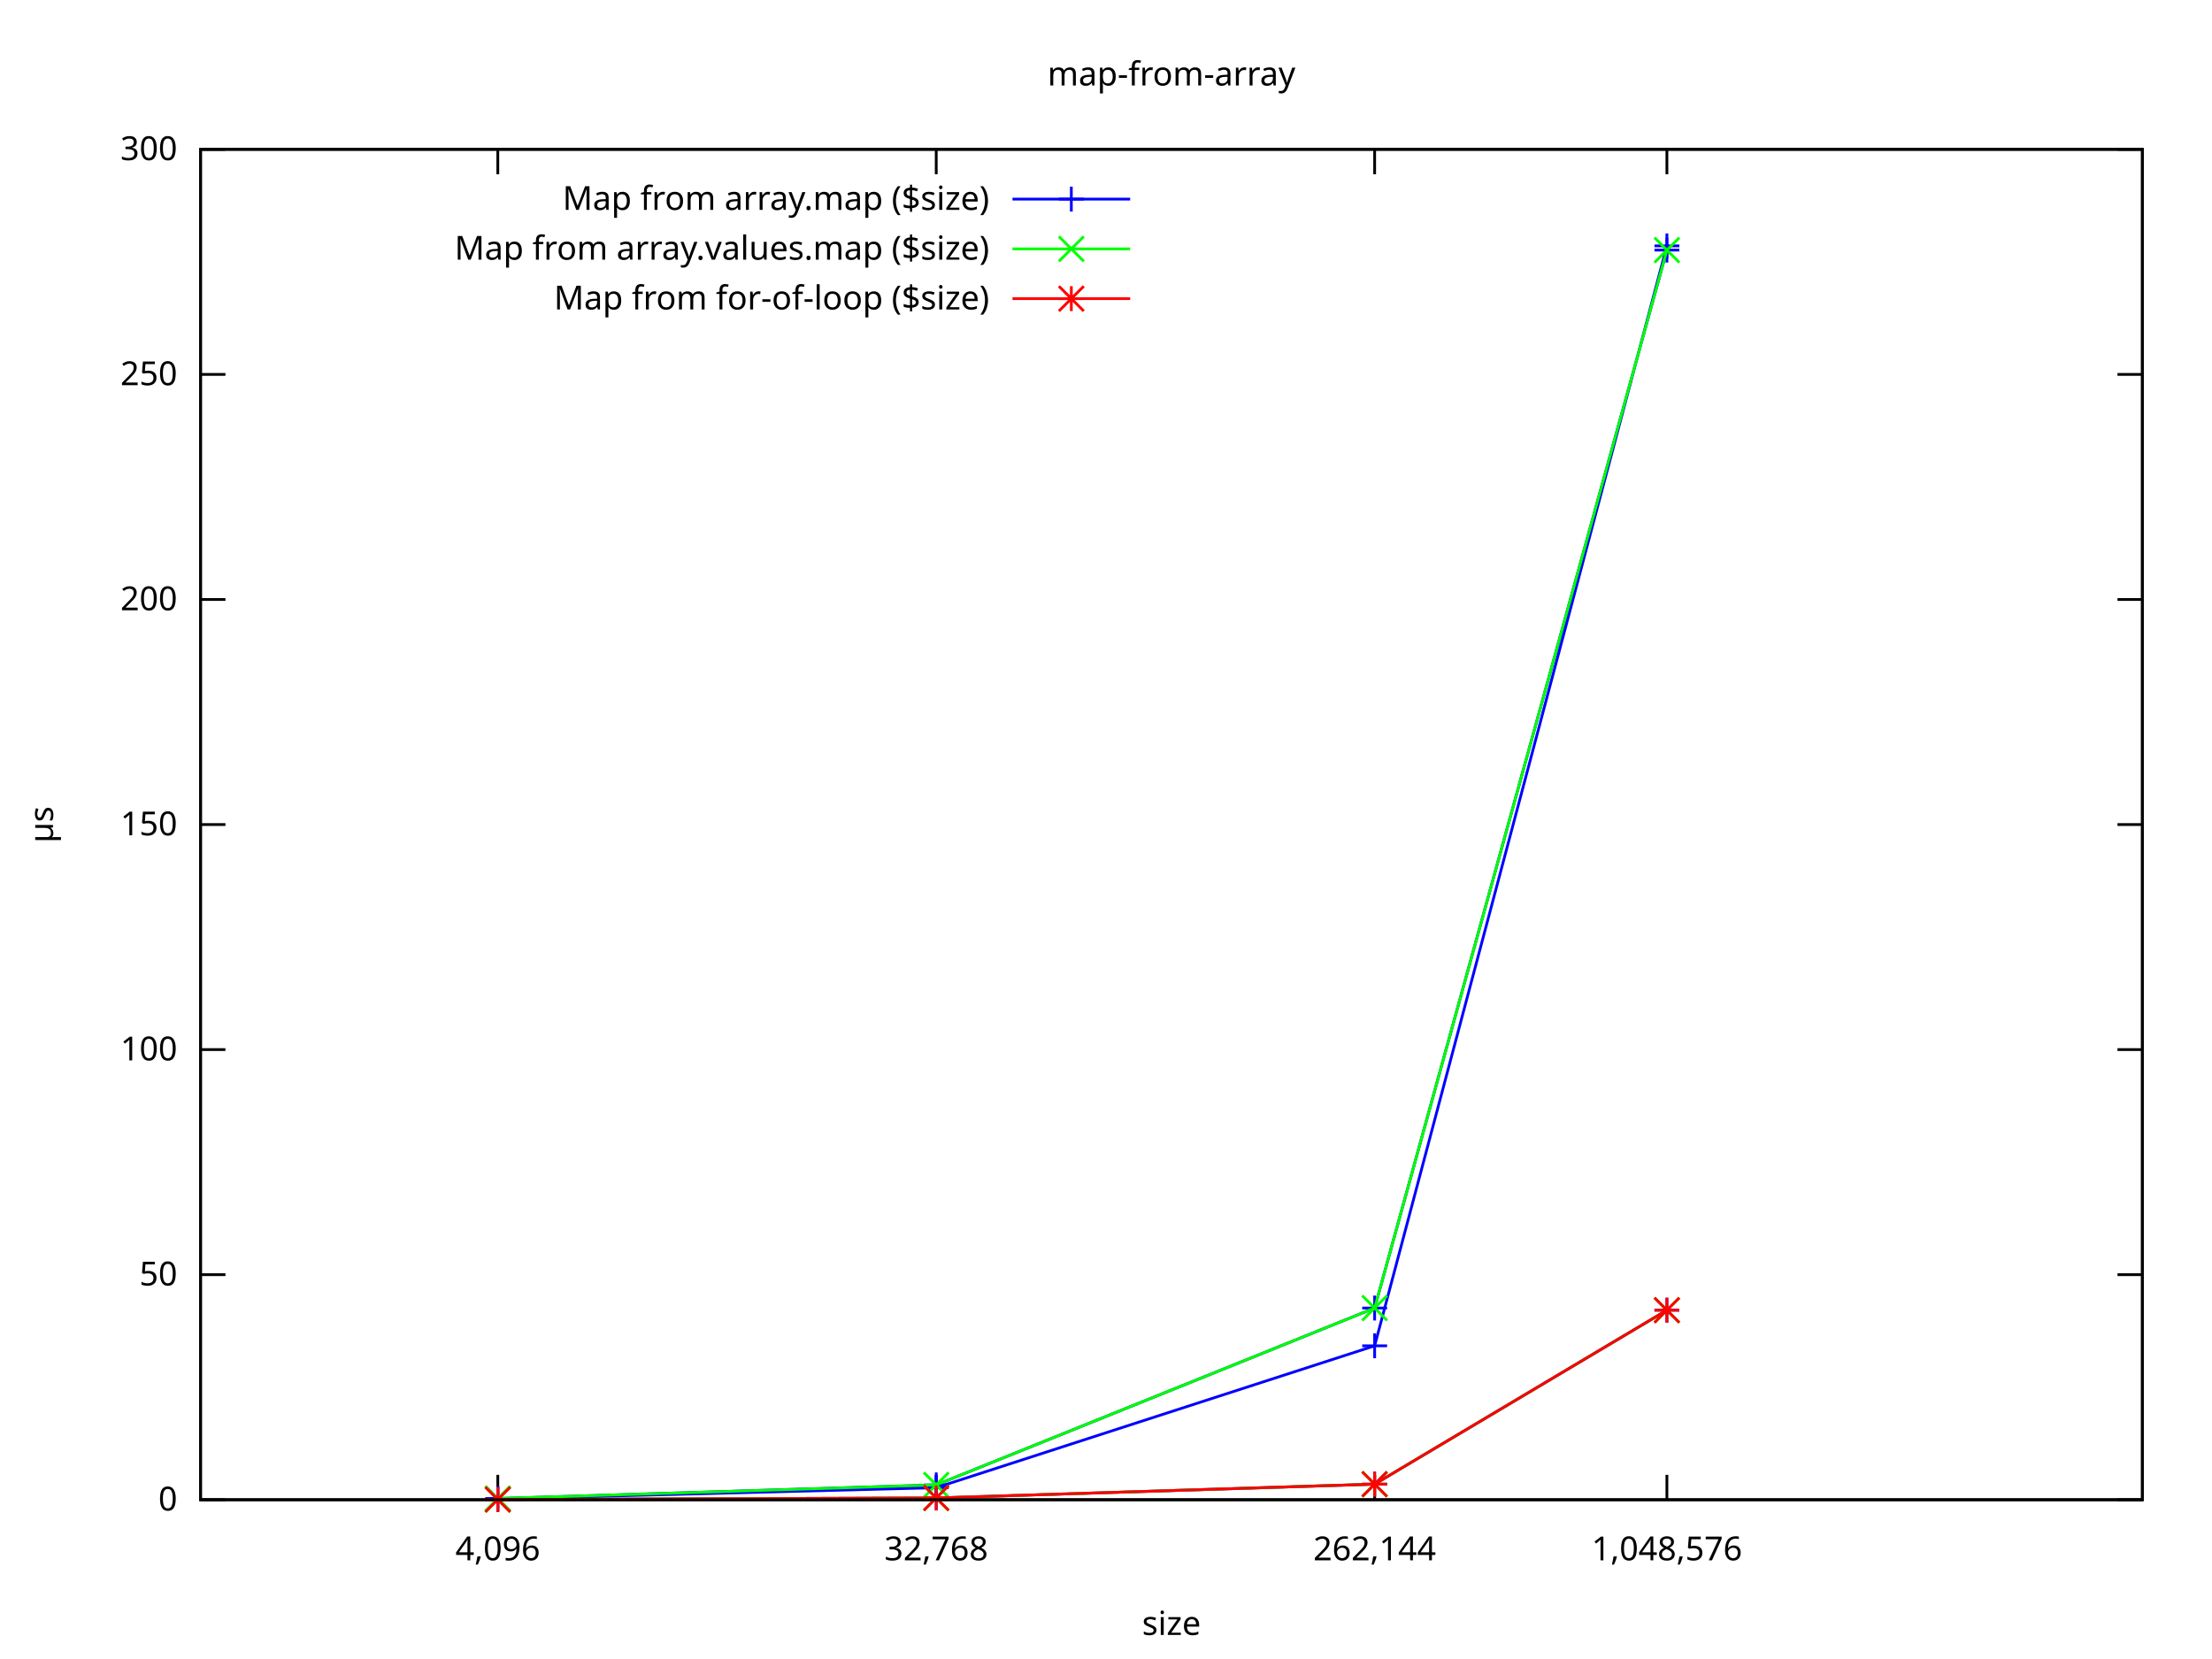
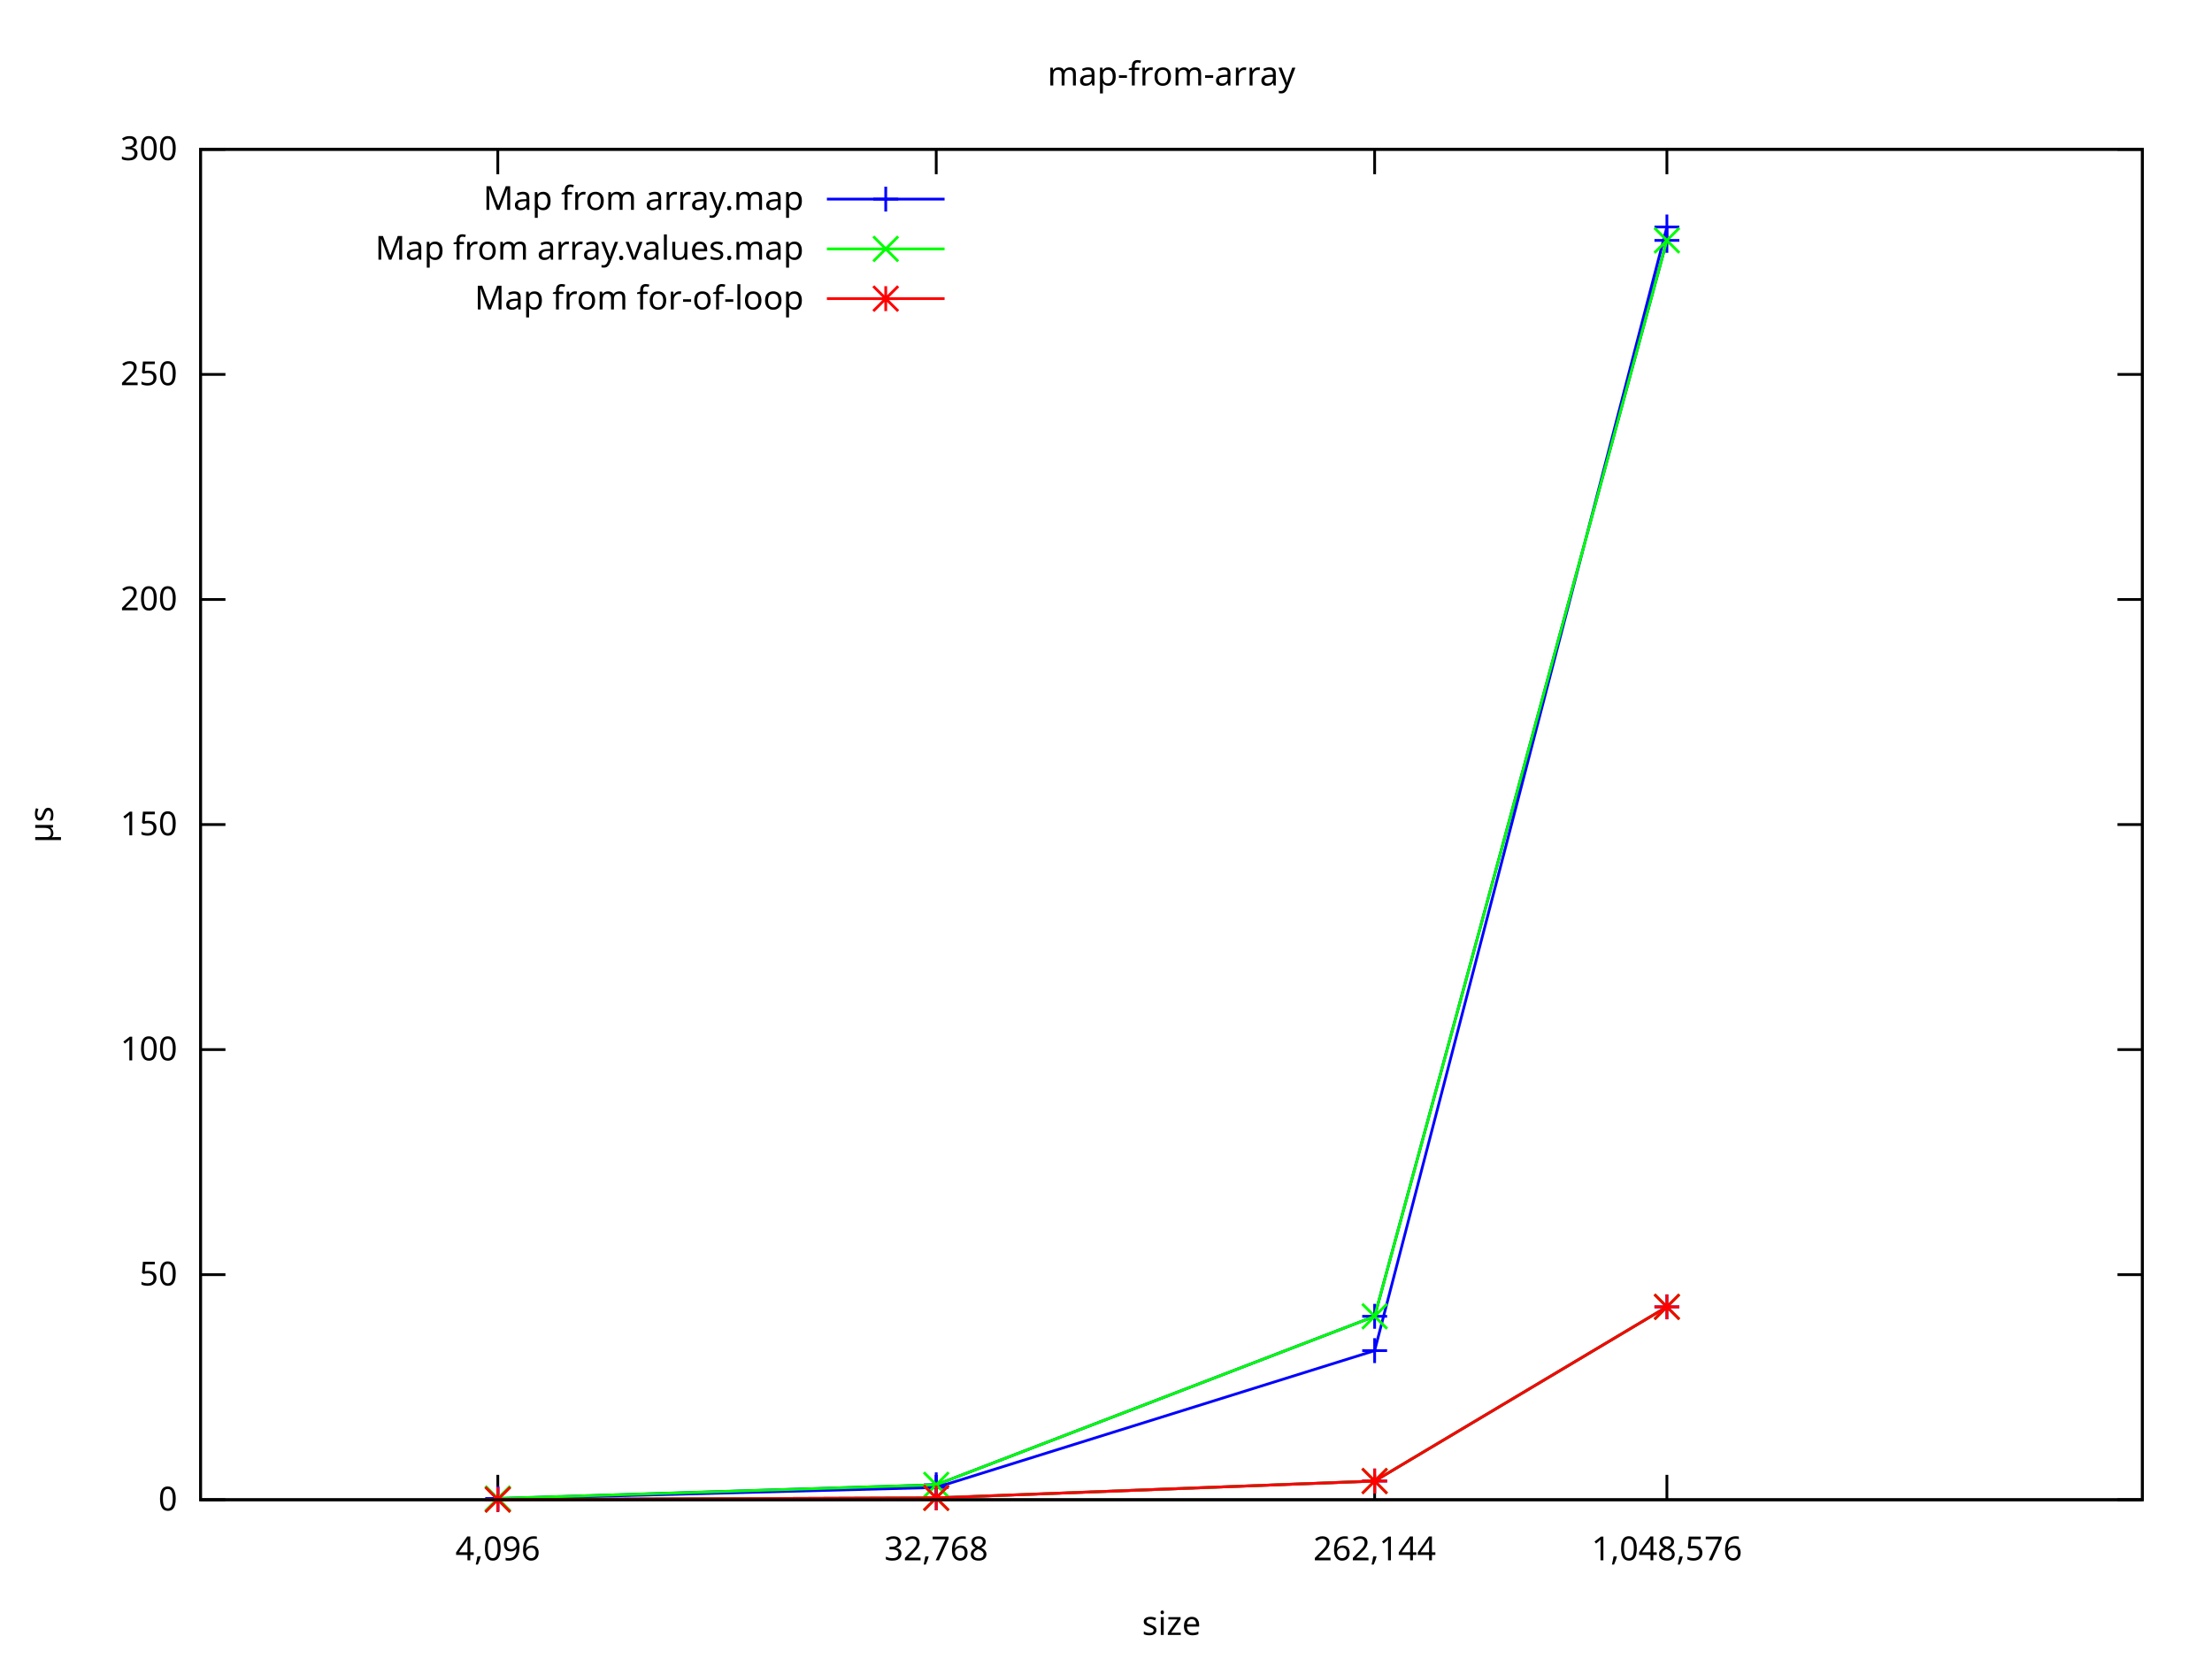
<svg xmlns="http://www.w3.org/2000/svg" xmlns:xlink="http://www.w3.org/1999/xlink" width="800" height="600" viewBox="0 0 800 600">
  <g id="gnuplot_canvas">
    <rect x="0" y="0" width="800" height="600" fill="none" />
    <defs>
      <circle id="gpDot" r="0.5" stroke-width="0.5" stroke="currentColor" />
      <path id="gpPt0" stroke-width="0.222" stroke="currentColor" d="M-1,0 h2 M0,-1 v2" />
      <path id="gpPt1" stroke-width="0.222" stroke="currentColor" d="M-1,-1 L1,1 M1,-1 L-1,1" />
      <path id="gpPt2" stroke-width="0.222" stroke="currentColor" d="M-1,0 L1,0 M0,-1 L0,1 M-1,-1 L1,1 M-1,1 L1,-1" />
      <rect id="gpPt3" stroke-width="0.222" stroke="currentColor" x="-1" y="-1" width="2" height="2" />
      <rect id="gpPt4" stroke-width="0.222" stroke="currentColor" fill="currentColor" x="-1" y="-1" width="2" height="2" />
      <circle id="gpPt5" stroke-width="0.222" stroke="currentColor" cx="0" cy="0" r="1" />
      <use xlink:href="#gpPt5" id="gpPt6" fill="currentColor" stroke="none" />
      <path id="gpPt7" stroke-width="0.222" stroke="currentColor" d="M0,-1.33 L-1.33,0.67 L1.33,0.67 z" />
      <use xlink:href="#gpPt7" id="gpPt8" fill="currentColor" stroke="none" />
      <use xlink:href="#gpPt7" id="gpPt9" stroke="currentColor" transform="rotate(180)" />
      <use xlink:href="#gpPt9" id="gpPt10" fill="currentColor" stroke="none" />
      <use xlink:href="#gpPt3" id="gpPt11" stroke="currentColor" transform="rotate(45)" />
      <use xlink:href="#gpPt11" id="gpPt12" fill="currentColor" stroke="none" />
      <path id="gpPt13" stroke-width="0.222" stroke="currentColor" d="M0,1.330 L1.265,0.411 L0.782,-1.067 L-0.782,-1.076 L-1.265,0.411 z" />
      <use xlink:href="#gpPt13" id="gpPt14" fill="currentColor" stroke="none" />
      <filter id="textbox" filterUnits="objectBoundingBox" x="0" y="0" height="1" width="1">
        <feFlood flood-color="white" flood-opacity="1" result="bgnd" />
        <feComposite in="SourceGraphic" in2="bgnd" operator="atop" />
      </filter>
      <filter id="greybox" filterUnits="objectBoundingBox" x="0" y="0" height="1" width="1">
        <feFlood flood-color="lightgrey" flood-opacity="1" result="grey" />
        <feComposite in="SourceGraphic" in2="grey" operator="atop" />
      </filter>
    </defs>
    <g fill="none" color="white" stroke="currentColor" stroke-width="1.00" stroke-linecap="butt" stroke-linejoin="miter">
</g>
    <g fill="none" color="black" stroke="currentColor" stroke-width="1.00" stroke-linecap="butt" stroke-linejoin="miter">
      <path stroke="black" d="M72.53,542.40 L81.53,542.40 M774.82,542.40 L765.82,542.40  " />
      <g transform="translate(64.14,546.30)" stroke="none" fill="black" font-family="Verdana" font-size="12.00" text-anchor="end">
        <text>
          <tspan font-family="Verdana"> 0</tspan>
        </text>
      </g>
    </g>
    <g fill="none" color="black" stroke="currentColor" stroke-width="1.00" stroke-linecap="butt" stroke-linejoin="miter">
      <path stroke="black" d="M72.53,461.00 L81.53,461.00 M774.82,461.00 L765.82,461.00  " />
      <g transform="translate(64.14,464.90)" stroke="none" fill="black" font-family="Verdana" font-size="12.00" text-anchor="end">
        <text>
          <tspan font-family="Verdana"> 50</tspan>
        </text>
      </g>
    </g>
    <g fill="none" color="black" stroke="currentColor" stroke-width="1.00" stroke-linecap="butt" stroke-linejoin="miter">
      <path stroke="black" d="M72.53,379.60 L81.53,379.60 M774.82,379.60 L765.82,379.60  " />
      <g transform="translate(64.14,383.50)" stroke="none" fill="black" font-family="Verdana" font-size="12.00" text-anchor="end">
        <text>
          <tspan font-family="Verdana"> 100</tspan>
        </text>
      </g>
    </g>
    <g fill="none" color="black" stroke="currentColor" stroke-width="1.00" stroke-linecap="butt" stroke-linejoin="miter">
      <path stroke="black" d="M72.53,298.21 L81.53,298.21 M774.82,298.21 L765.82,298.21  " />
      <g transform="translate(64.14,302.11)" stroke="none" fill="black" font-family="Verdana" font-size="12.00" text-anchor="end">
        <text>
          <tspan font-family="Verdana"> 150</tspan>
        </text>
      </g>
    </g>
    <g fill="none" color="black" stroke="currentColor" stroke-width="1.00" stroke-linecap="butt" stroke-linejoin="miter">
      <path stroke="black" d="M72.53,216.81 L81.53,216.81 M774.82,216.81 L765.82,216.81  " />
      <g transform="translate(64.14,220.71)" stroke="none" fill="black" font-family="Verdana" font-size="12.00" text-anchor="end">
        <text>
          <tspan font-family="Verdana"> 200</tspan>
        </text>
      </g>
    </g>
    <g fill="none" color="black" stroke="currentColor" stroke-width="1.00" stroke-linecap="butt" stroke-linejoin="miter">
      <path stroke="black" d="M72.53,135.41 L81.53,135.41 M774.82,135.41 L765.82,135.41  " />
      <g transform="translate(64.14,139.31)" stroke="none" fill="black" font-family="Verdana" font-size="12.00" text-anchor="end">
        <text>
          <tspan font-family="Verdana"> 250</tspan>
        </text>
      </g>
    </g>
    <g fill="none" color="black" stroke="currentColor" stroke-width="1.00" stroke-linecap="butt" stroke-linejoin="miter">
      <path stroke="black" d="M72.53,54.01 L81.53,54.01 M774.82,54.01 L765.82,54.01  " />
      <g transform="translate(64.14,57.91)" stroke="none" fill="black" font-family="Verdana" font-size="12.00" text-anchor="end">
        <text>
          <tspan font-family="Verdana"> 300</tspan>
        </text>
      </g>
    </g>
    <g fill="none" color="black" stroke="currentColor" stroke-width="1.00" stroke-linecap="butt" stroke-linejoin="miter">
      <path stroke="black" d="M180.04,542.40 L180.04,533.40 M180.04,54.01 L180.04,63.01  " />
      <g transform="translate(180.04,564.30)" stroke="none" fill="black" font-family="Verdana" font-size="12.00" text-anchor="middle">
        <text>
          <tspan font-family="Verdana">4,096</tspan>
        </text>
      </g>
    </g>
    <g fill="none" color="black" stroke="currentColor" stroke-width="1.00" stroke-linecap="butt" stroke-linejoin="miter">
      <path stroke="black" d="M338.60,542.40 L338.60,533.40 M338.60,54.01 L338.60,63.01  " />
      <g transform="translate(338.60,564.30)" stroke="none" fill="black" font-family="Verdana" font-size="12.00" text-anchor="middle">
        <text>
          <tspan font-family="Verdana">32,768</tspan>
        </text>
      </g>
    </g>
    <g fill="none" color="black" stroke="currentColor" stroke-width="1.00" stroke-linecap="butt" stroke-linejoin="miter">
      <path stroke="black" d="M497.16,542.40 L497.16,533.40 M497.16,54.01 L497.16,63.01  " />
      <g transform="translate(497.16,564.30)" stroke="none" fill="black" font-family="Verdana" font-size="12.00" text-anchor="middle">
        <text>
          <tspan font-family="Verdana">262,144</tspan>
        </text>
      </g>
    </g>
    <g fill="none" color="black" stroke="currentColor" stroke-width="1.00" stroke-linecap="butt" stroke-linejoin="miter">
      <path stroke="black" d="M602.86,542.40 L602.86,533.40 M602.86,54.01 L602.86,63.01  " />
      <g transform="translate(602.86,564.30)" stroke="none" fill="black" font-family="Verdana" font-size="12.00" text-anchor="middle">
        <text>
          <tspan font-family="Verdana">1,048,576</tspan>
        </text>
      </g>
    </g>
    <g fill="none" color="black" stroke="currentColor" stroke-width="1.00" stroke-linecap="butt" stroke-linejoin="miter">
</g>
    <g fill="none" color="black" stroke="currentColor" stroke-width="1.00" stroke-linecap="butt" stroke-linejoin="miter">
      <path stroke="black" d="M72.53,54.01 L72.53,542.40 L774.82,542.40 L774.82,54.01 L72.53,54.01 Z  " />
    </g>
    <g fill="none" color="black" stroke="currentColor" stroke-width="1.00" stroke-linecap="butt" stroke-linejoin="miter">
</g>
    <g id="gnuplot_plot_1">
      <g fill="none" color="black" stroke="currentColor" stroke-width="1.00" stroke-linecap="butt" stroke-linejoin="miter">
-         <g transform="translate(357.79,75.91)" stroke="none" fill="black" font-family="Verdana" font-size="12.00" text-anchor="end">
+         <g transform="translate(290.67,75.91)" stroke="none" fill="black" font-family="Verdana" font-size="12.00" text-anchor="end">
          <text>
-             <tspan font-family="Verdana">Map from array.map ($size)</tspan>
+             <tspan font-family="Verdana">Map from array.map</tspan>
          </text>
        </g>
      </g>
      <g fill="none" color="black" stroke="currentColor" stroke-width="1.00" stroke-linecap="butt" stroke-linejoin="miter">
-         <path stroke="rgb(  0,   0, 255)" d="M366.18,72.01 L408.74,72.01 M180.04,542.10 L338.60,538.04 L497.16,486.73 L602.86,88.93 M180.04,541.95 L338.60,537.04   L497.16,473.07 L602.86,90.45 M180.04,542.33 L338.60,541.76 L497.16,536.76 L602.86,473.84  " />
+         <path stroke="rgb(  0,   0, 255)" d="M299.06,72.01 L341.62,72.01 M180.04,542.10 L338.60,537.96 L497.16,488.47 L602.86,82.09 M180.04,541.95 L338.60,537.00   L497.16,476.06 L602.86,86.94 M180.04,542.34 L338.60,541.73 L497.16,535.64 L602.86,472.64  " />
        <use xlink:href="#gpPt0" transform="translate(180.04,542.10) scale(4.50)" color="rgb(  0,   0, 255)" />
-         <use xlink:href="#gpPt0" transform="translate(338.60,538.04) scale(4.50)" color="rgb(  0,   0, 255)" />
-         <use xlink:href="#gpPt0" transform="translate(497.16,486.73) scale(4.50)" color="rgb(  0,   0, 255)" />
-         <use xlink:href="#gpPt0" transform="translate(602.86,88.93) scale(4.50)" color="rgb(  0,   0, 255)" />
+         <use xlink:href="#gpPt0" transform="translate(338.60,537.96) scale(4.50)" color="rgb(  0,   0, 255)" />
+         <use xlink:href="#gpPt0" transform="translate(497.16,488.47) scale(4.50)" color="rgb(  0,   0, 255)" />
+         <use xlink:href="#gpPt0" transform="translate(602.86,82.09) scale(4.50)" color="rgb(  0,   0, 255)" />
        <use xlink:href="#gpPt0" transform="translate(180.04,541.95) scale(4.50)" color="rgb(  0,   0, 255)" />
-         <use xlink:href="#gpPt0" transform="translate(338.60,537.04) scale(4.50)" color="rgb(  0,   0, 255)" />
-         <use xlink:href="#gpPt0" transform="translate(497.16,473.07) scale(4.50)" color="rgb(  0,   0, 255)" />
-         <use xlink:href="#gpPt0" transform="translate(602.86,90.45) scale(4.50)" color="rgb(  0,   0, 255)" />
-         <use xlink:href="#gpPt0" transform="translate(180.04,542.33) scale(4.50)" color="rgb(  0,   0, 255)" />
-         <use xlink:href="#gpPt0" transform="translate(338.60,541.76) scale(4.50)" color="rgb(  0,   0, 255)" />
-         <use xlink:href="#gpPt0" transform="translate(497.16,536.76) scale(4.50)" color="rgb(  0,   0, 255)" />
-         <use xlink:href="#gpPt0" transform="translate(602.86,473.84) scale(4.50)" color="rgb(  0,   0, 255)" />
-         <use xlink:href="#gpPt0" transform="translate(387.46,72.01) scale(4.50)" color="rgb(  0,   0, 255)" />
+         <use xlink:href="#gpPt0" transform="translate(338.60,537.00) scale(4.50)" color="rgb(  0,   0, 255)" />
+         <use xlink:href="#gpPt0" transform="translate(497.16,476.06) scale(4.50)" color="rgb(  0,   0, 255)" />
+         <use xlink:href="#gpPt0" transform="translate(602.86,86.94) scale(4.50)" color="rgb(  0,   0, 255)" />
+         <use xlink:href="#gpPt0" transform="translate(180.04,542.34) scale(4.50)" color="rgb(  0,   0, 255)" />
+         <use xlink:href="#gpPt0" transform="translate(338.60,541.73) scale(4.50)" color="rgb(  0,   0, 255)" />
+         <use xlink:href="#gpPt0" transform="translate(497.16,535.64) scale(4.50)" color="rgb(  0,   0, 255)" />
+         <use xlink:href="#gpPt0" transform="translate(602.86,472.64) scale(4.50)" color="rgb(  0,   0, 255)" />
+         <use xlink:href="#gpPt0" transform="translate(320.34,72.01) scale(4.50)" color="rgb(  0,   0, 255)" />
      </g>
    </g>
    <g id="gnuplot_plot_2">
      <g fill="none" color="black" stroke="currentColor" stroke-width="1.00" stroke-linecap="butt" stroke-linejoin="miter">
-         <g transform="translate(357.79,93.91)" stroke="none" fill="black" font-family="Verdana" font-size="12.00" text-anchor="end">
+         <g transform="translate(290.67,93.91)" stroke="none" fill="black" font-family="Verdana" font-size="12.00" text-anchor="end">
          <text>
-             <tspan font-family="Verdana">Map from array.values.map ($size)</tspan>
+             <tspan font-family="Verdana">Map from array.values.map</tspan>
          </text>
        </g>
      </g>
      <g fill="none" color="black" stroke="currentColor" stroke-width="1.00" stroke-linecap="butt" stroke-linejoin="miter">
-         <path stroke="rgb(  0, 255,   0)" d="M366.18,90.01 L408.74,90.01 M180.04,541.95 L338.60,537.04 L497.16,473.07 L602.86,90.45 M180.04,542.33 L338.60,541.76   L497.16,536.76 L602.86,473.84  " />
+         <path stroke="rgb(  0, 255,   0)" d="M299.06,90.01 L341.62,90.01 M180.04,541.95 L338.60,537.00 L497.16,476.06 L602.86,86.94 M180.04,542.34 L338.60,541.73   L497.16,535.64 L602.86,472.64  " />
        <use xlink:href="#gpPt1" transform="translate(180.04,541.95) scale(4.50)" color="rgb(  0, 255,   0)" />
-         <use xlink:href="#gpPt1" transform="translate(338.60,537.04) scale(4.50)" color="rgb(  0, 255,   0)" />
-         <use xlink:href="#gpPt1" transform="translate(497.16,473.07) scale(4.50)" color="rgb(  0, 255,   0)" />
-         <use xlink:href="#gpPt1" transform="translate(602.86,90.45) scale(4.50)" color="rgb(  0, 255,   0)" />
-         <use xlink:href="#gpPt1" transform="translate(180.04,542.33) scale(4.50)" color="rgb(  0, 255,   0)" />
-         <use xlink:href="#gpPt1" transform="translate(338.60,541.76) scale(4.50)" color="rgb(  0, 255,   0)" />
-         <use xlink:href="#gpPt1" transform="translate(497.16,536.76) scale(4.50)" color="rgb(  0, 255,   0)" />
-         <use xlink:href="#gpPt1" transform="translate(602.86,473.84) scale(4.50)" color="rgb(  0, 255,   0)" />
-         <use xlink:href="#gpPt1" transform="translate(387.46,90.01) scale(4.50)" color="rgb(  0, 255,   0)" />
+         <use xlink:href="#gpPt1" transform="translate(338.60,537.00) scale(4.50)" color="rgb(  0, 255,   0)" />
+         <use xlink:href="#gpPt1" transform="translate(497.16,476.06) scale(4.50)" color="rgb(  0, 255,   0)" />
+         <use xlink:href="#gpPt1" transform="translate(602.86,86.94) scale(4.50)" color="rgb(  0, 255,   0)" />
+         <use xlink:href="#gpPt1" transform="translate(180.04,542.34) scale(4.50)" color="rgb(  0, 255,   0)" />
+         <use xlink:href="#gpPt1" transform="translate(338.60,541.73) scale(4.50)" color="rgb(  0, 255,   0)" />
+         <use xlink:href="#gpPt1" transform="translate(497.16,535.64) scale(4.50)" color="rgb(  0, 255,   0)" />
+         <use xlink:href="#gpPt1" transform="translate(602.86,472.64) scale(4.50)" color="rgb(  0, 255,   0)" />
+         <use xlink:href="#gpPt1" transform="translate(320.34,90.01) scale(4.50)" color="rgb(  0, 255,   0)" />
      </g>
    </g>
    <g id="gnuplot_plot_3">
      <g fill="none" color="black" stroke="currentColor" stroke-width="1.00" stroke-linecap="butt" stroke-linejoin="miter">
-         <g transform="translate(357.79,111.91)" stroke="none" fill="black" font-family="Verdana" font-size="12.00" text-anchor="end">
+         <g transform="translate(290.67,111.91)" stroke="none" fill="black" font-family="Verdana" font-size="12.00" text-anchor="end">
          <text>
-             <tspan font-family="Verdana">Map from for-of-loop ($size)</tspan>
+             <tspan font-family="Verdana">Map from for-of-loop</tspan>
          </text>
        </g>
      </g>
      <g fill="none" color="black" stroke="currentColor" stroke-width="1.00" stroke-linecap="butt" stroke-linejoin="miter">
-         <path stroke="rgb(255,   0,   0)" d="M366.18,108.01 L408.74,108.01 M180.04,542.33 L338.60,541.76 L497.16,536.76 L602.86,473.84  " />
-         <use xlink:href="#gpPt2" transform="translate(180.04,542.33) scale(4.50)" color="rgb(255,   0,   0)" />
-         <use xlink:href="#gpPt2" transform="translate(338.60,541.76) scale(4.50)" color="rgb(255,   0,   0)" />
-         <use xlink:href="#gpPt2" transform="translate(497.16,536.76) scale(4.50)" color="rgb(255,   0,   0)" />
-         <use xlink:href="#gpPt2" transform="translate(602.86,473.84) scale(4.50)" color="rgb(255,   0,   0)" />
-         <use xlink:href="#gpPt2" transform="translate(387.46,108.01) scale(4.50)" color="rgb(255,   0,   0)" />
+         <path stroke="rgb(255,   0,   0)" d="M299.06,108.01 L341.62,108.01 M180.04,542.34 L338.60,541.73 L497.16,535.64 L602.86,472.64  " />
+         <use xlink:href="#gpPt2" transform="translate(180.04,542.34) scale(4.50)" color="rgb(255,   0,   0)" />
+         <use xlink:href="#gpPt2" transform="translate(338.60,541.73) scale(4.50)" color="rgb(255,   0,   0)" />
+         <use xlink:href="#gpPt2" transform="translate(497.16,535.64) scale(4.50)" color="rgb(255,   0,   0)" />
+         <use xlink:href="#gpPt2" transform="translate(602.86,472.64) scale(4.50)" color="rgb(255,   0,   0)" />
+         <use xlink:href="#gpPt2" transform="translate(320.34,108.01) scale(4.50)" color="rgb(255,   0,   0)" />
      </g>
    </g>
    <g fill="none" color="white" stroke="rgb(255,   0,   0)" stroke-width="2.00" stroke-linecap="butt" stroke-linejoin="miter">
</g>
    <g fill="none" color="black" stroke="currentColor" stroke-width="2.00" stroke-linecap="butt" stroke-linejoin="miter">
</g>
    <g fill="none" color="black" stroke="black" stroke-width="1.00" stroke-linecap="butt" stroke-linejoin="miter">
</g>
    <g fill="none" color="black" stroke="currentColor" stroke-width="1.00" stroke-linecap="butt" stroke-linejoin="miter">
      <path stroke="black" d="M72.53,54.01 L72.53,542.40 L774.82,542.40 L774.82,54.01 L72.53,54.01 Z  " />
      <g transform="translate(19.18,298.21) rotate(270.00)" stroke="none" fill="black" font-family="Verdana" font-size="12.00" text-anchor="middle">
        <text>
          <tspan font-family="Verdana">µs</tspan>
        </text>
      </g>
    </g>
    <g fill="none" color="black" stroke="currentColor" stroke-width="1.00" stroke-linecap="butt" stroke-linejoin="miter">
      <g transform="translate(423.67,591.30)" stroke="none" fill="black" font-family="Verdana" font-size="12.00" text-anchor="middle">
        <text>
          <tspan font-family="Verdana">size</tspan>
        </text>
      </g>
    </g>
    <g fill="none" color="black" stroke="currentColor" stroke-width="1.00" stroke-linecap="butt" stroke-linejoin="miter">
</g>
    <g fill="none" color="black" stroke="currentColor" stroke-width="1.00" stroke-linecap="butt" stroke-linejoin="miter">
      <g transform="translate(423.67,30.91)" stroke="none" fill="black" font-family="Verdana" font-size="12.00" text-anchor="middle">
        <text>
          <tspan font-family="Verdana">map-from-array</tspan>
        </text>
      </g>
    </g>
    <g fill="none" color="black" stroke="currentColor" stroke-width="1.00" stroke-linecap="butt" stroke-linejoin="miter">
</g>
  </g>
</svg>
